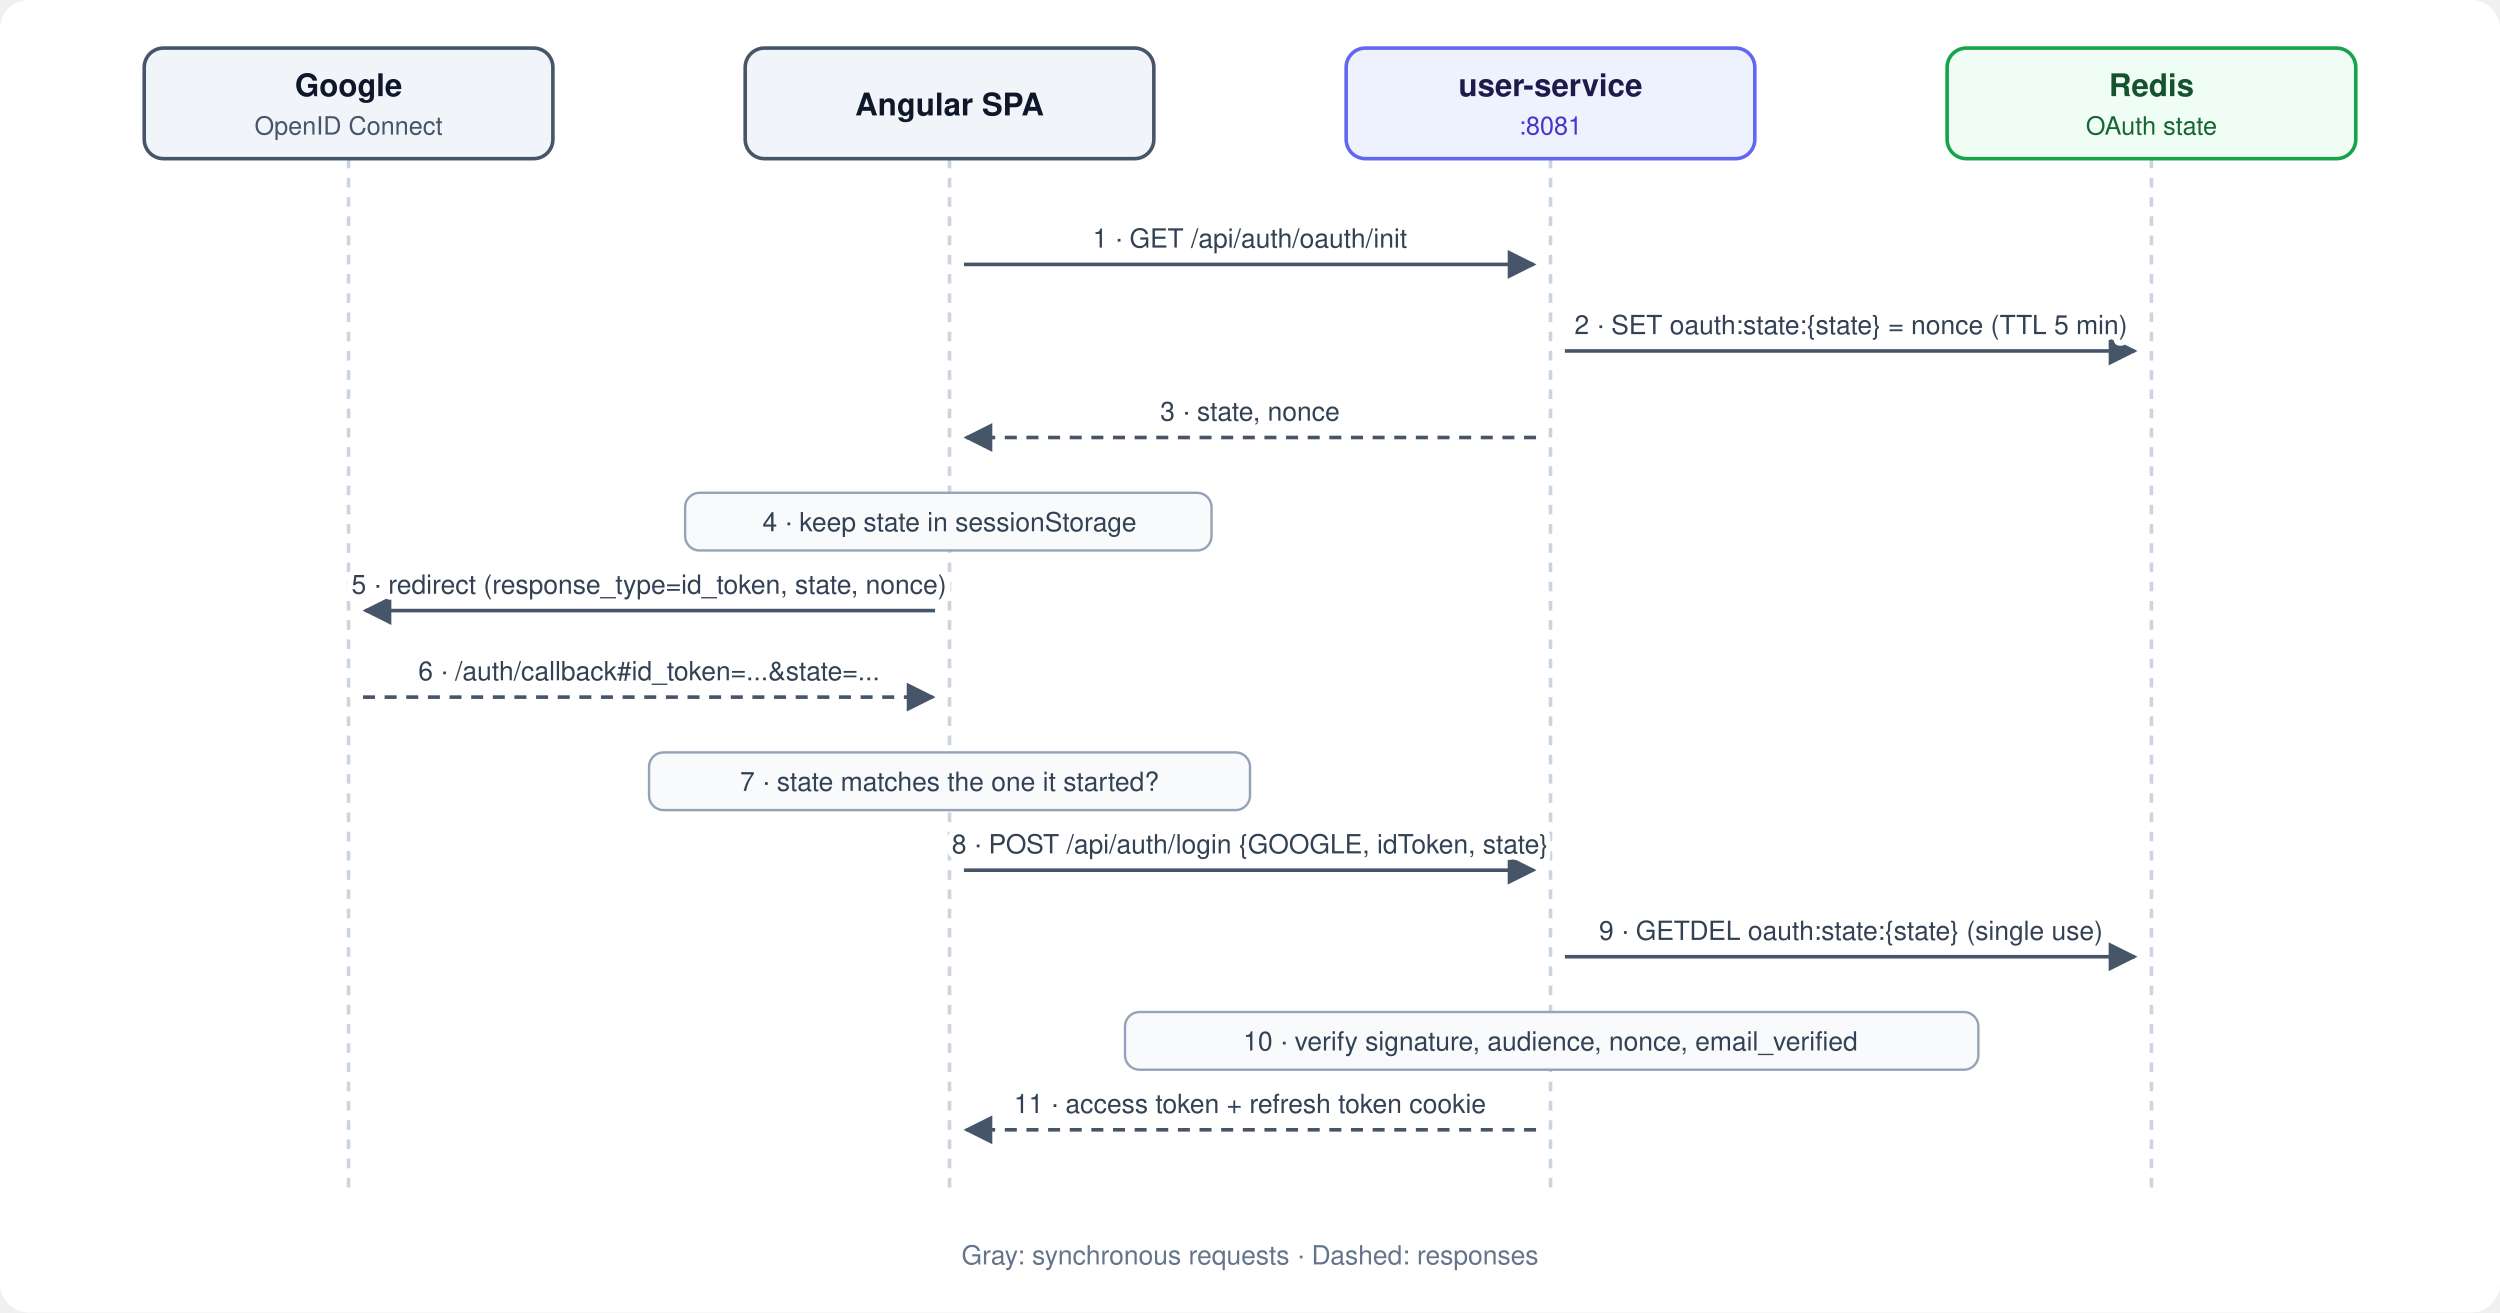
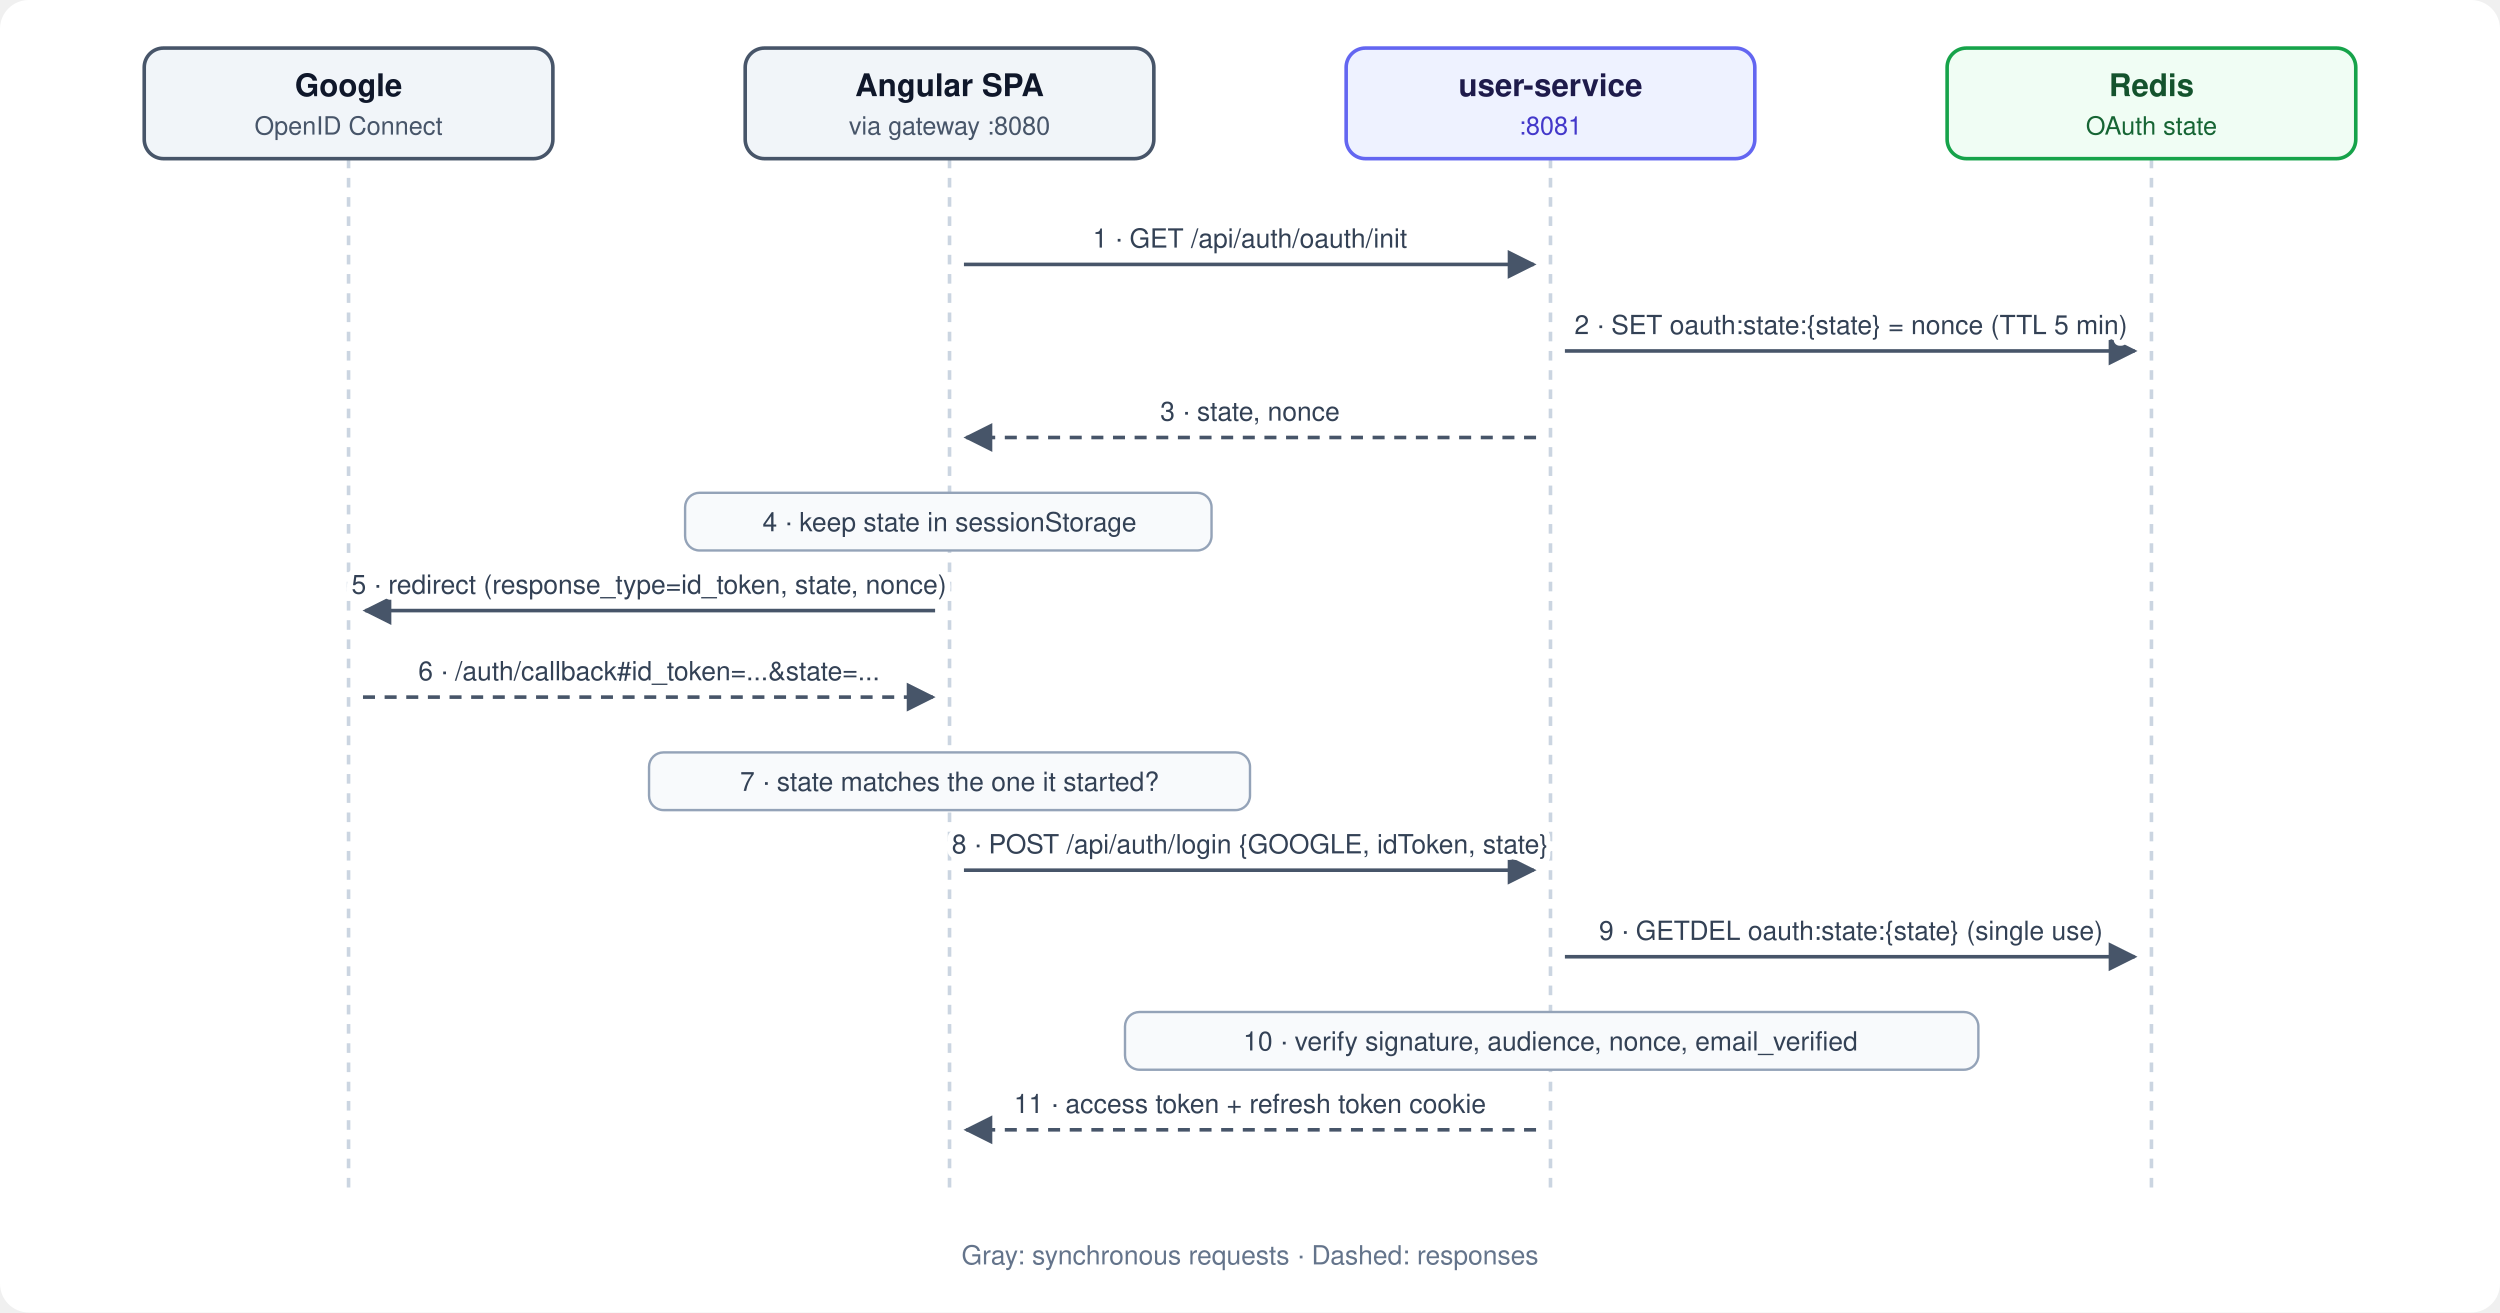
<svg xmlns="http://www.w3.org/2000/svg" viewBox="0 0 1040 546" width="1040" height="546" font-family="-apple-system, Segoe UI, Helvetica, Arial, sans-serif">
  <defs>
    <marker id="arrow-gray" viewBox="0 0 10 10" refX="9" refY="5" markerWidth="8" markerHeight="8" orient="auto-start-reverse">
      <path d="M0,0 L10,5 L0,10 z" fill="#475569" />
    </marker>
    <marker id="arrow-orange" viewBox="0 0 10 10" refX="9" refY="5" markerWidth="8" markerHeight="8" orient="auto-start-reverse">
      <path d="M0,0 L10,5 L0,10 z" fill="#EA580C" />
    </marker>
  </defs>
  <rect x="0" y="0" width="1040" height="546" rx="12" fill="#ffffff" />
  <path d="M145,66 V496" stroke="#CBD5E1" stroke-width="1.5" stroke-dasharray="4 4" fill="none" />
  <path d="M395,66 V496" stroke="#CBD5E1" stroke-width="1.5" stroke-dasharray="4 4" fill="none" />
  <path d="M645,66 V496" stroke="#CBD5E1" stroke-width="1.5" stroke-dasharray="4 4" fill="none" />
  <path d="M895,66 V496" stroke="#CBD5E1" stroke-width="1.5" stroke-dasharray="4 4" fill="none" />
  <rect x="60" y="20" width="170" height="46" rx="8" fill="#F1F5F9" stroke="#475569" stroke-width="1.5" />
  <text x="145" y="40" font-size="13" font-weight="600" text-anchor="middle" fill="#0F172A">Google</text>
  <text x="145" y="56" font-size="10.5" text-anchor="middle" fill="#475569">OpenID Connect</text>
  <rect x="310" y="20" width="170" height="46" rx="8" fill="#F1F5F9" stroke="#475569" stroke-width="1.5" />
-   <text x="395" y="48" font-size="13" font-weight="600" text-anchor="middle" fill="#0F172A">Angular SPA</text>
+   <text x="395" y="40" font-size="13" font-weight="600" text-anchor="middle" fill="#0F172A">Angular SPA</text>
+   <text x="395" y="56" font-size="10.5" text-anchor="middle" fill="#475569">via gateway :8080</text>
  <rect x="560" y="20" width="170" height="46" rx="8" fill="#EEF2FF" stroke="#6366F1" stroke-width="1.5" />
  <text x="645" y="40" font-size="13" font-weight="600" text-anchor="middle" fill="#1E1B4B">user-service</text>
  <text x="645" y="56" font-size="10.5" text-anchor="middle" fill="#4338CA">:8081</text>
  <rect x="810" y="20" width="170" height="46" rx="8" fill="#F0FDF4" stroke="#16A34A" stroke-width="1.5" />
  <text x="895" y="40" font-size="13" font-weight="600" text-anchor="middle" fill="#14532D">Redis</text>
  <text x="895" y="56" font-size="10.5" text-anchor="middle" fill="#166534">OAuth state</text>
  <path d="M401,110 H638" stroke="#475569" stroke-width="1.5" fill="none" marker-end="url(#arrow-gray)" />
  <text x="520" y="103" font-size="11" text-anchor="middle" fill="#334155" stroke="#ffffff" stroke-width="5" stroke-linejoin="round" paint-order="stroke">1 · GET /api/auth/oauth/init</text>
  <path d="M651,146 H888" stroke="#475569" stroke-width="1.5" fill="none" marker-end="url(#arrow-gray)" />
  <text x="770" y="139" font-size="11" text-anchor="middle" fill="#334155" stroke="#ffffff" stroke-width="5" stroke-linejoin="round" paint-order="stroke">2 · SET oauth:state:{state} = nonce (TTL 5 min)</text>
  <path d="M639,182 H402" stroke="#475569" stroke-width="1.5" fill="none" stroke-dasharray="5 4" marker-end="url(#arrow-gray)" />
  <text x="520" y="175" font-size="11" text-anchor="middle" fill="#334155" stroke="#ffffff" stroke-width="5" stroke-linejoin="round" paint-order="stroke">3 · state, nonce</text>
  <rect x="285" y="205" width="219" height="24" rx="6" fill="#F8FAFC" stroke="#94A3B8" stroke-width="1" />
  <text x="395" y="221" font-size="11" text-anchor="middle" fill="#334155">4 · keep state in sessionStorage</text>
  <path d="M389,254 H152" stroke="#475569" stroke-width="1.5" fill="none" marker-end="url(#arrow-gray)" />
  <text x="270" y="247" font-size="11" text-anchor="middle" fill="#334155" stroke="#ffffff" stroke-width="5" stroke-linejoin="round" paint-order="stroke">5 · redirect (response_type=id_token, state, nonce)</text>
  <path d="M151,290 H388" stroke="#475569" stroke-width="1.5" fill="none" stroke-dasharray="5 4" marker-end="url(#arrow-gray)" />
  <text x="270" y="283" font-size="11" text-anchor="middle" fill="#334155" stroke="#ffffff" stroke-width="5" stroke-linejoin="round" paint-order="stroke">6 · /auth/callback#id_token=...&amp;state=...</text>
  <rect x="270" y="313" width="250" height="24" rx="6" fill="#F8FAFC" stroke="#94A3B8" stroke-width="1" />
  <text x="395" y="329" font-size="11" text-anchor="middle" fill="#334155">7 · state matches the one it started?</text>
  <path d="M401,362 H638" stroke="#475569" stroke-width="1.5" fill="none" marker-end="url(#arrow-gray)" />
  <text x="520" y="355" font-size="11" text-anchor="middle" fill="#334155" stroke="#ffffff" stroke-width="5" stroke-linejoin="round" paint-order="stroke">8 · POST /api/auth/login {GOOGLE, idToken, state}</text>
  <path d="M651,398 H888" stroke="#475569" stroke-width="1.5" fill="none" marker-end="url(#arrow-gray)" />
  <text x="770" y="391" font-size="11" text-anchor="middle" fill="#334155" stroke="#ffffff" stroke-width="5" stroke-linejoin="round" paint-order="stroke">9 · GETDEL oauth:state:{state} (single use)</text>
  <rect x="468" y="421" width="355" height="24" rx="6" fill="#F8FAFC" stroke="#94A3B8" stroke-width="1" />
  <text x="645" y="437" font-size="11" text-anchor="middle" fill="#334155">10 · verify signature, audience, nonce, email_verified</text>
  <path d="M639,470 H402" stroke="#475569" stroke-width="1.5" fill="none" stroke-dasharray="5 4" marker-end="url(#arrow-gray)" />
  <text x="520" y="463" font-size="11" text-anchor="middle" fill="#334155" stroke="#ffffff" stroke-width="5" stroke-linejoin="round" paint-order="stroke">11 · access token + refresh token cookie</text>
  <text x="520" y="526" font-size="11" text-anchor="middle" fill="#64748B">Gray: synchronous requests · Dashed: responses</text>
</svg>
